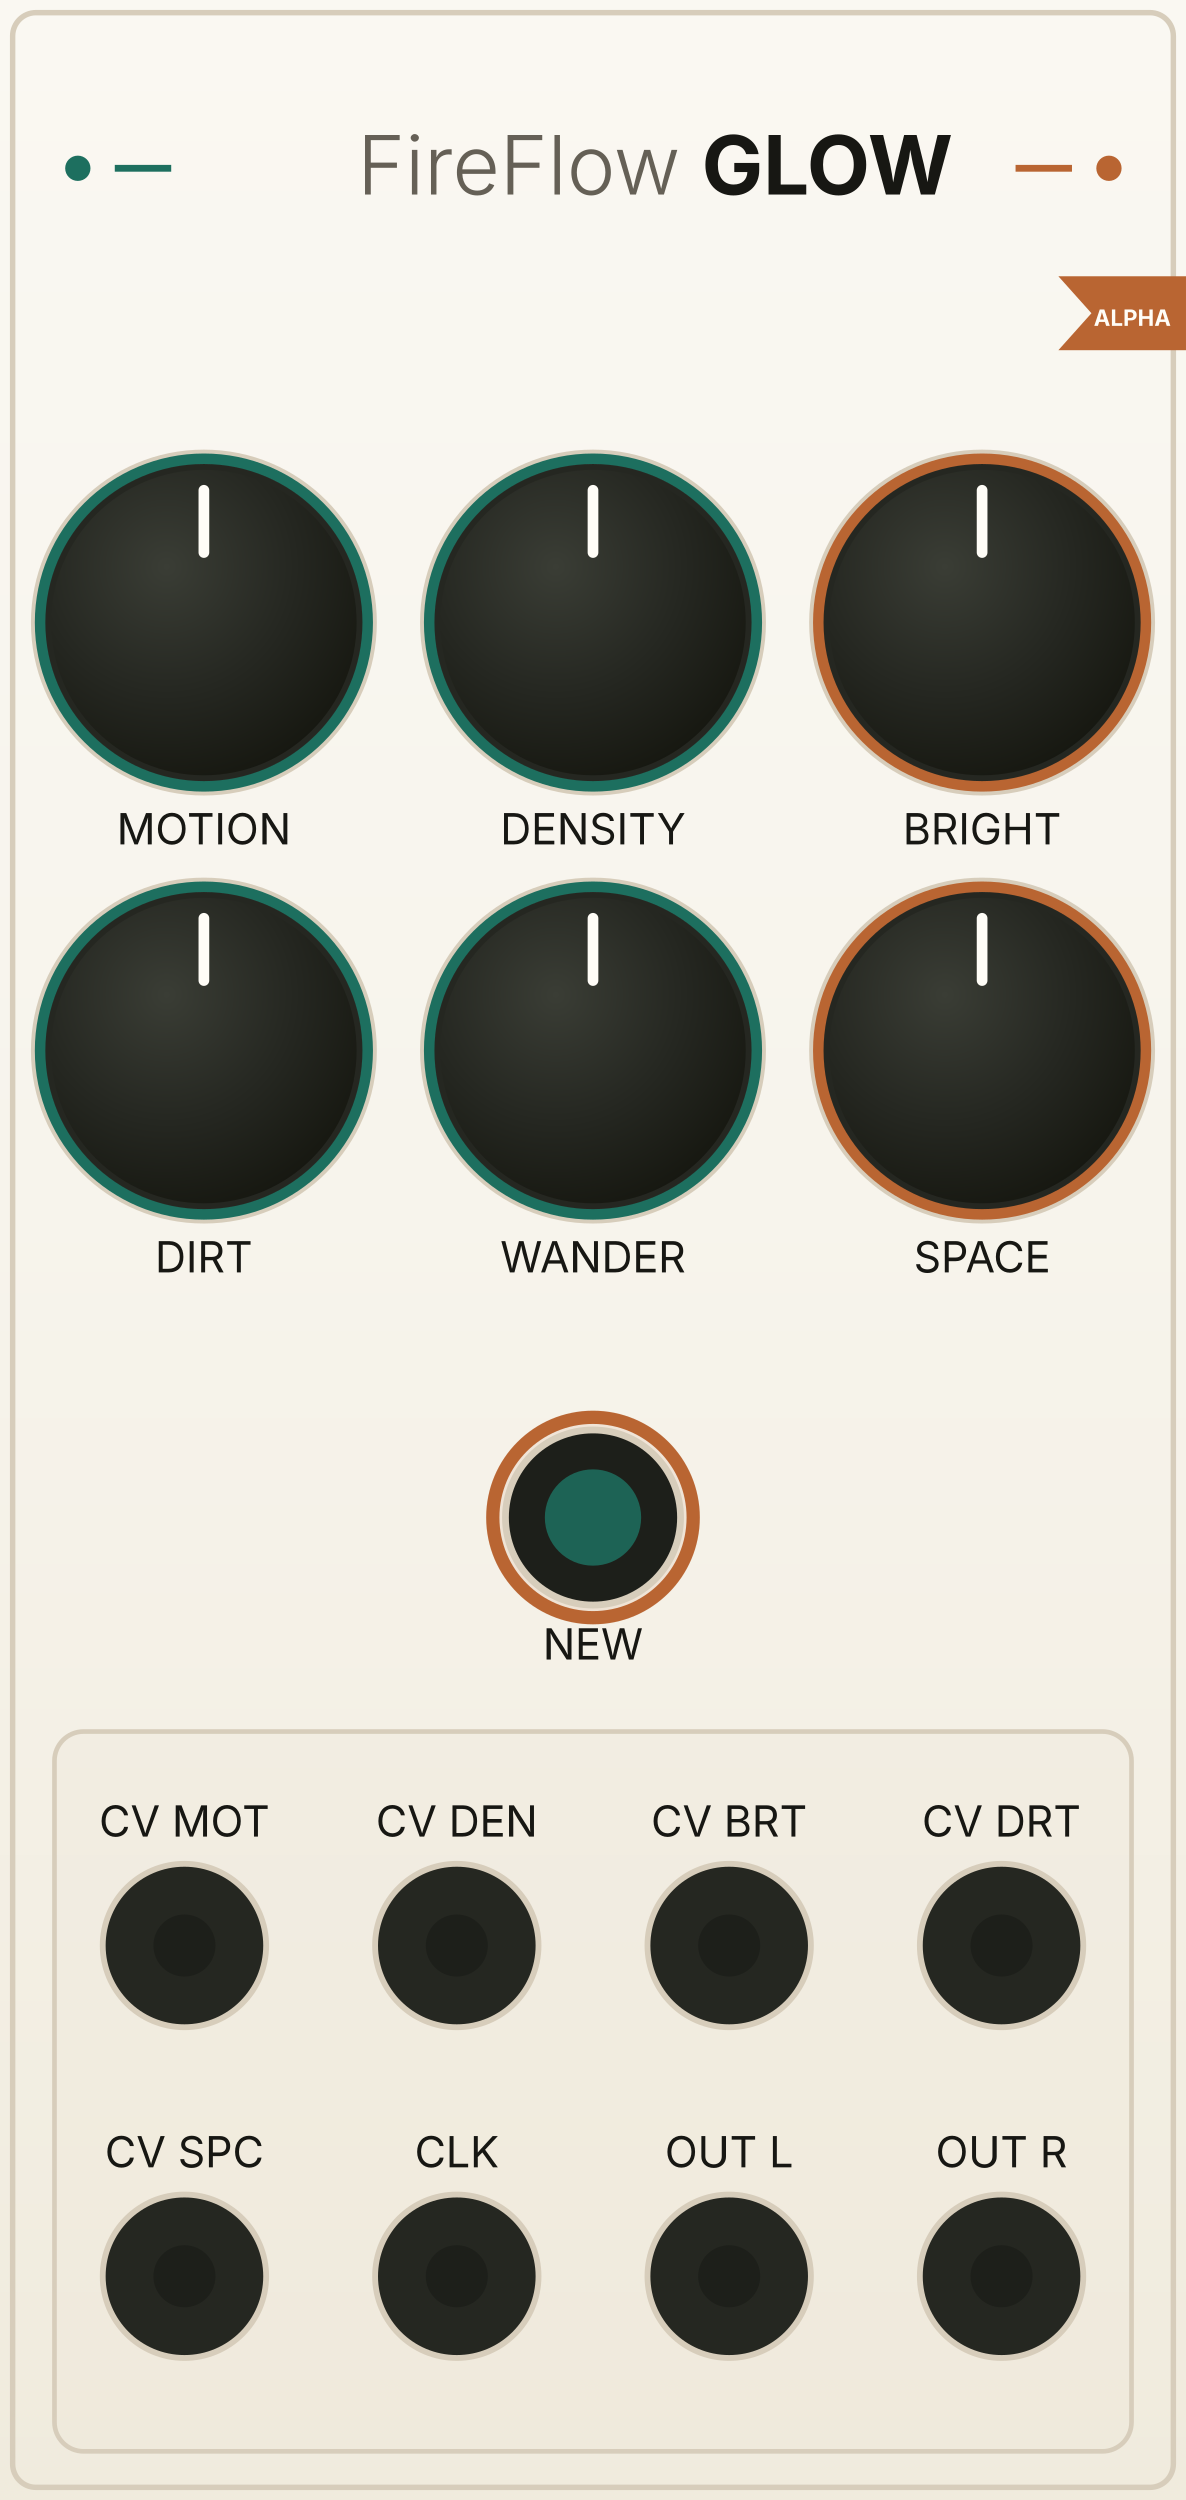
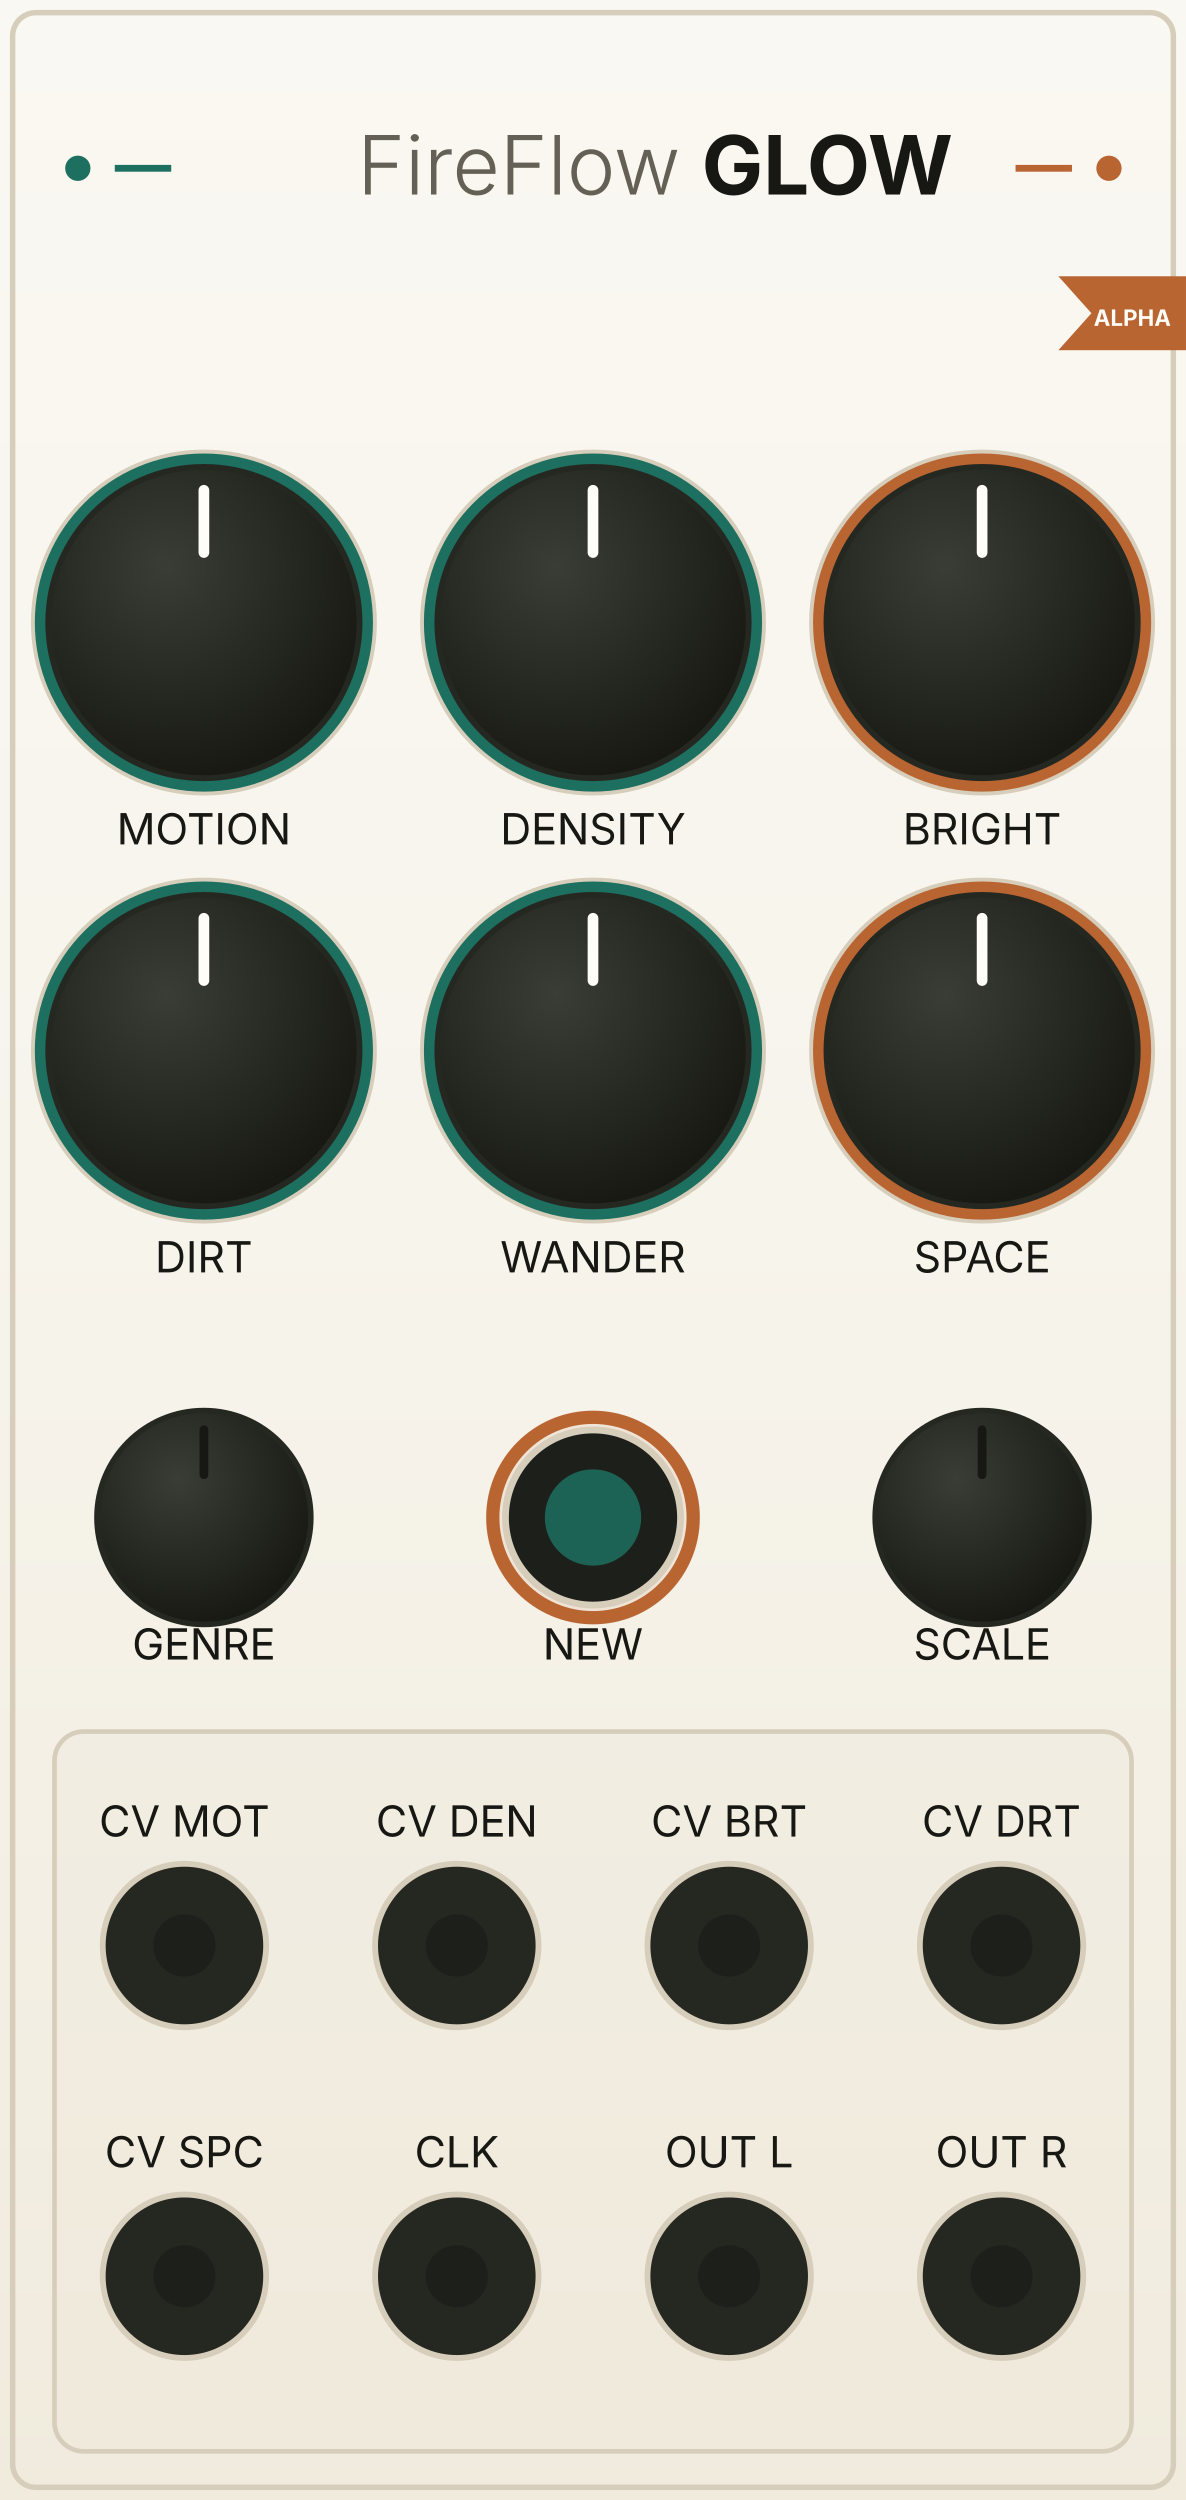
<svg xmlns="http://www.w3.org/2000/svg" width="60.960mm" height="128.500mm" viewBox="0 0 60.960 128.500">
  <defs>
    <radialGradient id="knobCap" cx="38%" cy="32%" r="75%">
      <stop offset="0" stop-color="#3a3d35" />
      <stop offset="0.55" stop-color="#252721" />
      <stop offset="1" stop-color="#15160f" />
    </radialGradient>
    <linearGradient id="plate" x1="0" y1="0" x2="0" y2="1">
      <stop offset="0" stop-color="#faf8f2" />
      <stop offset="0.48" stop-color="#f7f4ec" />
      <stop offset="1" stop-color="#f0ebdd" />
    </linearGradient>
  </defs>
  <rect x="0" y="0" width="60.960" height="128.500" fill="url(#plate)" />
  <rect id="glowPanelInnerBorder" x="0.650" y="0.650" width="59.660" height="127.200" rx="1.2" fill="none" stroke="#d7cdbb" stroke-width="0.28" />
  <circle cx="4.000" cy="8.650" r="0.650" fill="#1d6f5f" />
  <line id="glowBrandRuleLeft" x1="5.900" y1="8.650" x2="8.800" y2="8.650" stroke="#1d6f5f" stroke-width="0.35" />
  <line id="glowBrandRuleRight" x1="52.200" y1="8.650" x2="55.100" y2="8.650" stroke="#b96532" stroke-width="0.35" />
  <circle cx="57.000" cy="8.650" r="0.650" fill="#b96532" />
  <polygon id="alphaPennant" points="60.960,14.200 54.400,14.200 56.100,16.100 54.400,18.000 60.960,18.000" fill="#b96532" />
  <rect x="2.800" y="89.000" width="55.360" height="37.000" rx="1.5" fill="#ede5d6" fill-opacity="0.28" stroke="#d7cdbb" stroke-width="0.24" />
  <circle cx="10.480" cy="32.000" r="8.750" fill="#ede5d6" fill-opacity="0.30" stroke="#d7cdbb" stroke-width="0.28" />
  <circle class="macroAccent" cx="10.480" cy="32.000" r="8.400" fill="none" stroke="#1d6f5f" stroke-width="0.58" />
  <circle cx="10.480" cy="32.000" r="8.000" fill="url(#knobCap)" stroke="#252721" stroke-width="0.30" />
  <line x1="10.480" y1="28.400" x2="10.480" y2="25.200" stroke="#fffdf7" stroke-width="0.55" stroke-linecap="round" />
  <circle cx="30.480" cy="32.000" r="8.750" fill="#ede5d6" fill-opacity="0.30" stroke="#d7cdbb" stroke-width="0.28" />
  <circle class="macroAccent" cx="30.480" cy="32.000" r="8.400" fill="none" stroke="#1d6f5f" stroke-width="0.58" />
  <circle cx="30.480" cy="32.000" r="8.000" fill="url(#knobCap)" stroke="#252721" stroke-width="0.30" />
  <line x1="30.480" y1="28.400" x2="30.480" y2="25.200" stroke="#fffdf7" stroke-width="0.55" stroke-linecap="round" />
  <circle cx="50.480" cy="32.000" r="8.750" fill="#ede5d6" fill-opacity="0.30" stroke="#d7cdbb" stroke-width="0.28" />
  <circle class="macroAccent" cx="50.480" cy="32.000" r="8.400" fill="none" stroke="#b96532" stroke-width="0.58" />
  <circle cx="50.480" cy="32.000" r="8.000" fill="url(#knobCap)" stroke="#252721" stroke-width="0.30" />
  <line x1="50.480" y1="28.400" x2="50.480" y2="25.200" stroke="#fffdf7" stroke-width="0.55" stroke-linecap="round" />
  <circle cx="10.480" cy="54.000" r="8.750" fill="#ede5d6" fill-opacity="0.30" stroke="#d7cdbb" stroke-width="0.28" />
  <circle class="macroAccent" cx="10.480" cy="54.000" r="8.400" fill="none" stroke="#1d6f5f" stroke-width="0.58" />
  <circle cx="10.480" cy="54.000" r="8.000" fill="url(#knobCap)" stroke="#252721" stroke-width="0.30" />
  <line x1="10.480" y1="50.400" x2="10.480" y2="47.200" stroke="#fffdf7" stroke-width="0.55" stroke-linecap="round" />
  <circle cx="30.480" cy="54.000" r="8.750" fill="#ede5d6" fill-opacity="0.30" stroke="#d7cdbb" stroke-width="0.28" />
  <circle class="macroAccent" cx="30.480" cy="54.000" r="8.400" fill="none" stroke="#1d6f5f" stroke-width="0.58" />
  <circle cx="30.480" cy="54.000" r="8.000" fill="url(#knobCap)" stroke="#252721" stroke-width="0.30" />
  <line x1="30.480" y1="50.400" x2="30.480" y2="47.200" stroke="#fffdf7" stroke-width="0.55" stroke-linecap="round" />
  <circle cx="50.480" cy="54.000" r="8.750" fill="#ede5d6" fill-opacity="0.30" stroke="#d7cdbb" stroke-width="0.28" />
  <circle class="macroAccent" cx="50.480" cy="54.000" r="8.400" fill="none" stroke="#b96532" stroke-width="0.58" />
  <circle cx="50.480" cy="54.000" r="8.000" fill="url(#knobCap)" stroke="#252721" stroke-width="0.30" />
  <line x1="50.480" y1="50.400" x2="50.480" y2="47.200" stroke="#fffdf7" stroke-width="0.55" stroke-linecap="round" />
  <circle cx="30.480" cy="78.000" r="5.500" fill="#b96532" fill-opacity="0.10" />
  <circle id="newCopperCollar" cx="30.480" cy="78.000" r="5.150" fill="none" stroke="#b96532" stroke-width="0.68" />
  <circle cx="30.480" cy="78.000" r="4.500" fill="#1d1f1a" stroke="#d7cdbb" stroke-width="0.35" />
  <circle cx="30.480" cy="78.000" r="2.475" fill="#1d6f5f" opacity="0.85" />
+   <circle cx="10.480" cy="78.000" r="5.500" fill="url(#knobCap)" stroke="#252721" stroke-width="0.28" />
+   <line x1="10.480" y1="75.800" x2="10.480" y2="73.490" stroke="#171713" stroke-width="0.45" stroke-linecap="round" />
+   <circle cx="50.480" cy="78.000" r="5.500" fill="url(#knobCap)" stroke="#252721" stroke-width="0.28" />
+   <line x1="50.480" y1="75.800" x2="50.480" y2="73.490" stroke="#171713" stroke-width="0.45" stroke-linecap="round" />
  <circle cx="9.480" cy="100.000" r="4.200" fill="#252721" stroke="#d7cdbb" stroke-width="0.30" />
  <circle cx="9.480" cy="100.000" r="1.596" fill="#1d1f1a" />
  <circle cx="23.480" cy="100.000" r="4.200" fill="#252721" stroke="#d7cdbb" stroke-width="0.30" />
  <circle cx="23.480" cy="100.000" r="1.596" fill="#1d1f1a" />
  <circle cx="37.480" cy="100.000" r="4.200" fill="#252721" stroke="#d7cdbb" stroke-width="0.30" />
  <circle cx="37.480" cy="100.000" r="1.596" fill="#1d1f1a" />
  <circle cx="51.480" cy="100.000" r="4.200" fill="#252721" stroke="#d7cdbb" stroke-width="0.30" />
  <circle cx="51.480" cy="100.000" r="1.596" fill="#1d1f1a" />
  <circle cx="9.480" cy="117.000" r="4.200" fill="#252721" stroke="#d7cdbb" stroke-width="0.30" />
  <circle cx="9.480" cy="117.000" r="1.596" fill="#1d1f1a" />
  <circle cx="23.480" cy="117.000" r="4.200" fill="#252721" stroke="#d7cdbb" stroke-width="0.30" />
  <circle cx="23.480" cy="117.000" r="1.596" fill="#1d1f1a" />
  <circle cx="37.480" cy="117.000" r="4.200" fill="#252721" stroke="#d7cdbb" stroke-width="0.30" />
  <circle cx="37.480" cy="117.000" r="1.596" fill="#1d1f1a" />
  <circle cx="51.480" cy="117.000" r="4.200" fill="#252721" stroke="#d7cdbb" stroke-width="0.30" />
  <circle cx="51.480" cy="117.000" r="1.596" fill="#1d1f1a" />
  <text x="34.970" y="10.000" font-family="Inter, Helvetica, sans-serif" font-size="4.200" fill="#656056" text-anchor="end" font-weight="300">FireFlow</text>
  <text x="36.070" y="10.000" font-family="Inter, Helvetica, sans-serif" font-size="4.200" fill="#171713" text-anchor="start" font-weight="700">GLOW</text>
  <text x="58.200" y="16.750" font-family="Inter, Helvetica, sans-serif" font-size="1.150" fill="#fffdf7" text-anchor="middle" font-weight="700">ALPHA</text>
  <text x="10.480" y="43.400" font-family="Inter, Helvetica, sans-serif" font-size="2.200" fill="#171713" text-anchor="middle">MOTION</text>
  <text x="30.480" y="43.400" font-family="Inter, Helvetica, sans-serif" font-size="2.200" fill="#171713" text-anchor="middle">DENSITY</text>
  <text x="50.480" y="43.400" font-family="Inter, Helvetica, sans-serif" font-size="2.200" fill="#171713" text-anchor="middle">BRIGHT</text>
  <text x="10.480" y="65.400" font-family="Inter, Helvetica, sans-serif" font-size="2.200" fill="#171713" text-anchor="middle">DIRT</text>
  <text x="30.480" y="65.400" font-family="Inter, Helvetica, sans-serif" font-size="2.200" fill="#171713" text-anchor="middle">WANDER</text>
  <text x="50.480" y="65.400" font-family="Inter, Helvetica, sans-serif" font-size="2.200" fill="#171713" text-anchor="middle">SPACE</text>
  <text x="30.480" y="85.300" font-family="Inter, Helvetica, sans-serif" font-size="2.200" fill="#171713" text-anchor="middle">NEW</text>
+   <text x="10.480" y="85.300" font-family="Inter, Helvetica, sans-serif" font-size="2.200" fill="#171713" text-anchor="middle">GENRE</text>
+   <text x="50.480" y="85.300" font-family="Inter, Helvetica, sans-serif" font-size="2.200" fill="#171713" text-anchor="middle">SCALE</text>
  <text x="9.480" y="94.400" font-family="Inter, Helvetica, sans-serif" font-size="2.200" fill="#171713" text-anchor="middle">CV MOT</text>
  <text x="23.480" y="94.400" font-family="Inter, Helvetica, sans-serif" font-size="2.200" fill="#171713" text-anchor="middle">CV DEN</text>
  <text x="37.480" y="94.400" font-family="Inter, Helvetica, sans-serif" font-size="2.200" fill="#171713" text-anchor="middle">CV BRT</text>
  <text x="51.480" y="94.400" font-family="Inter, Helvetica, sans-serif" font-size="2.200" fill="#171713" text-anchor="middle">CV DRT</text>
  <text x="9.480" y="111.400" font-family="Inter, Helvetica, sans-serif" font-size="2.200" fill="#171713" text-anchor="middle">CV SPC</text>
  <text x="23.480" y="111.400" font-family="Inter, Helvetica, sans-serif" font-size="2.200" fill="#171713" text-anchor="middle">CLK</text>
  <text x="37.480" y="111.400" font-family="Inter, Helvetica, sans-serif" font-size="2.200" fill="#171713" text-anchor="middle">OUT L</text>
  <text x="51.480" y="111.400" font-family="Inter, Helvetica, sans-serif" font-size="2.200" fill="#171713" text-anchor="middle">OUT R</text>
</svg>
